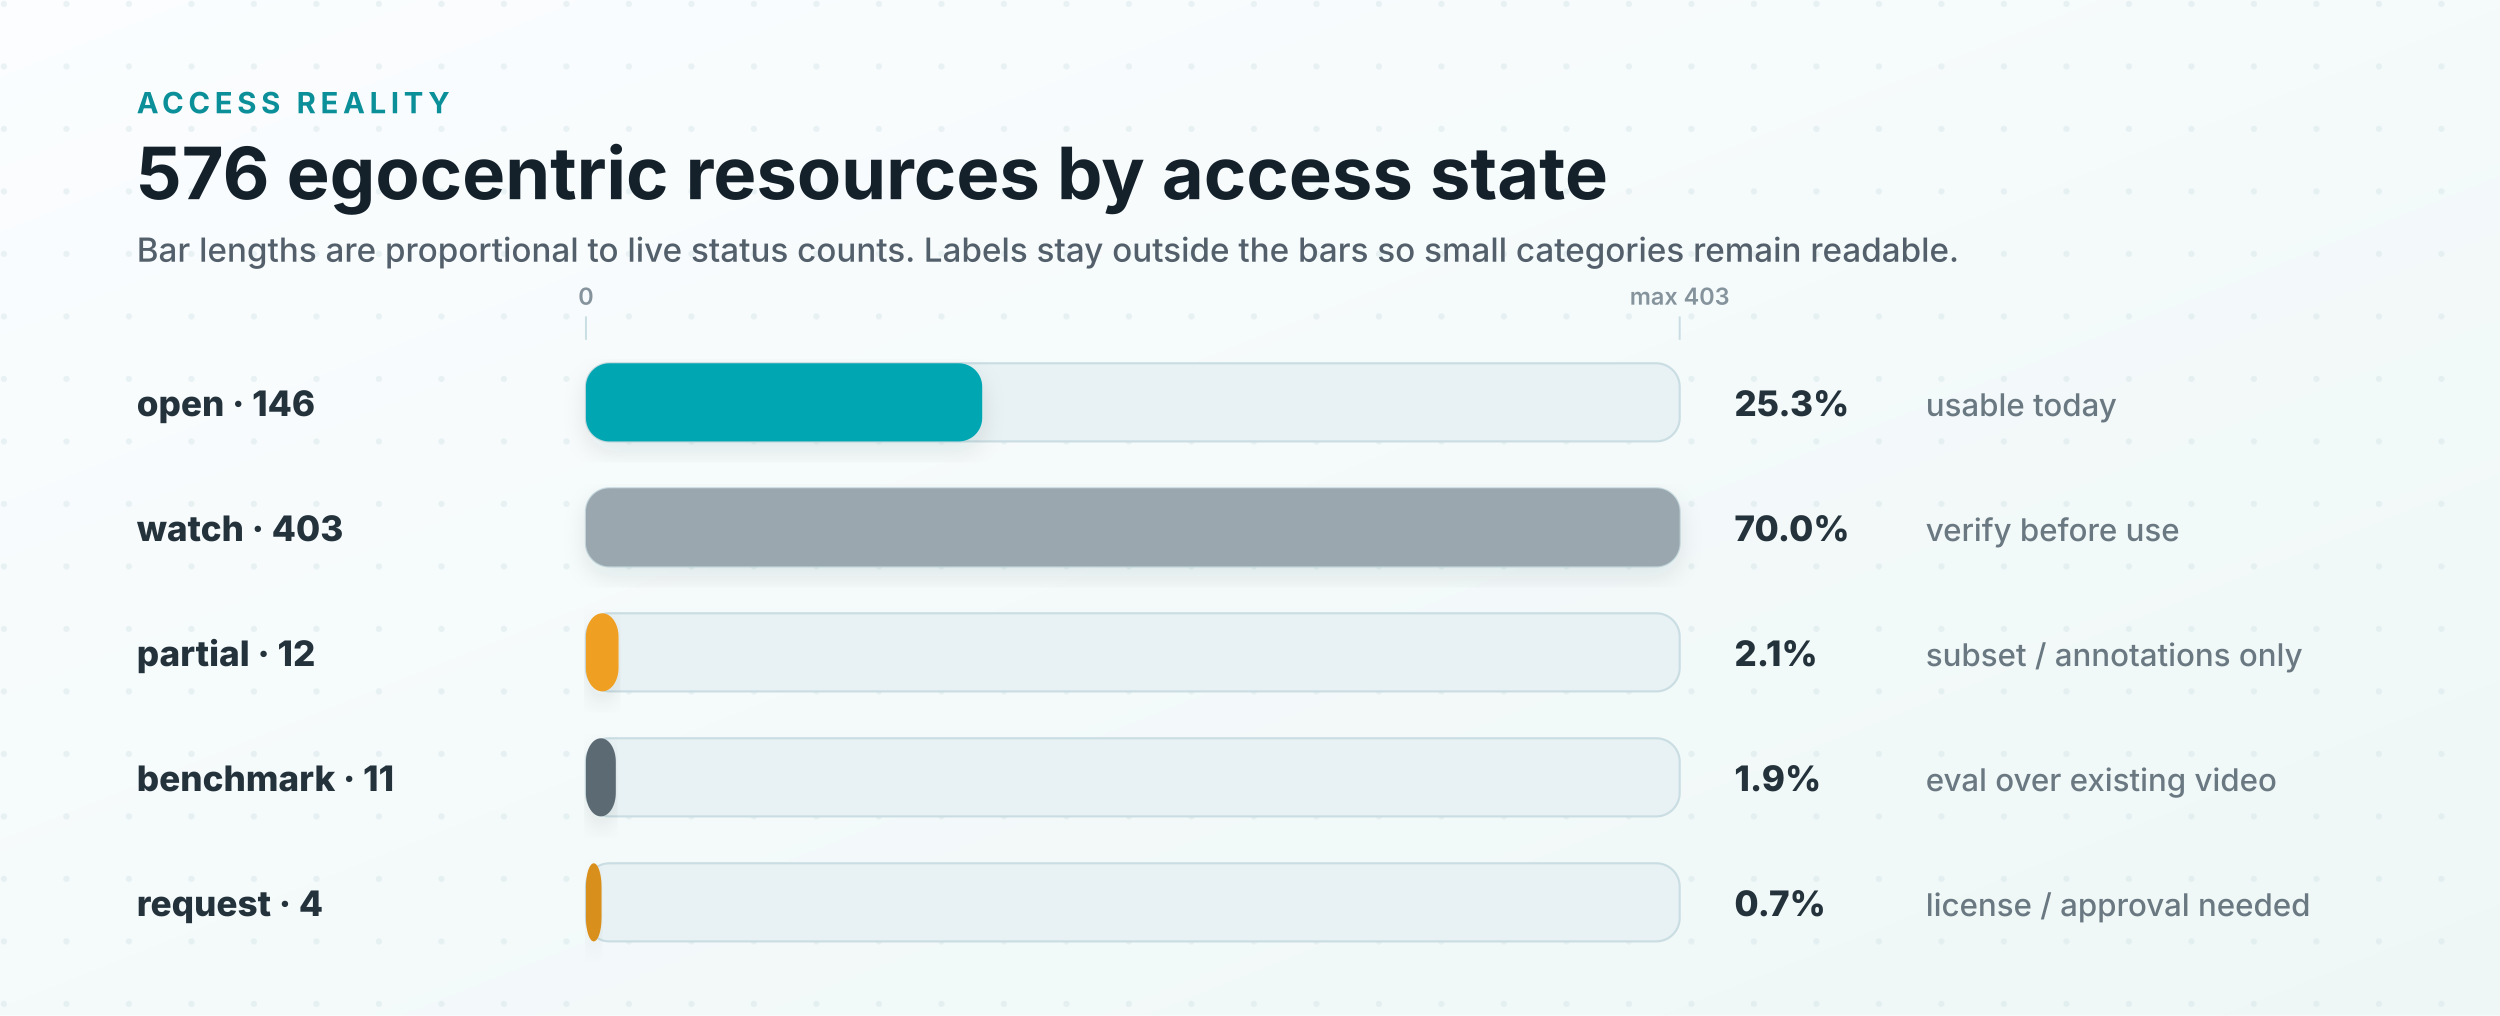
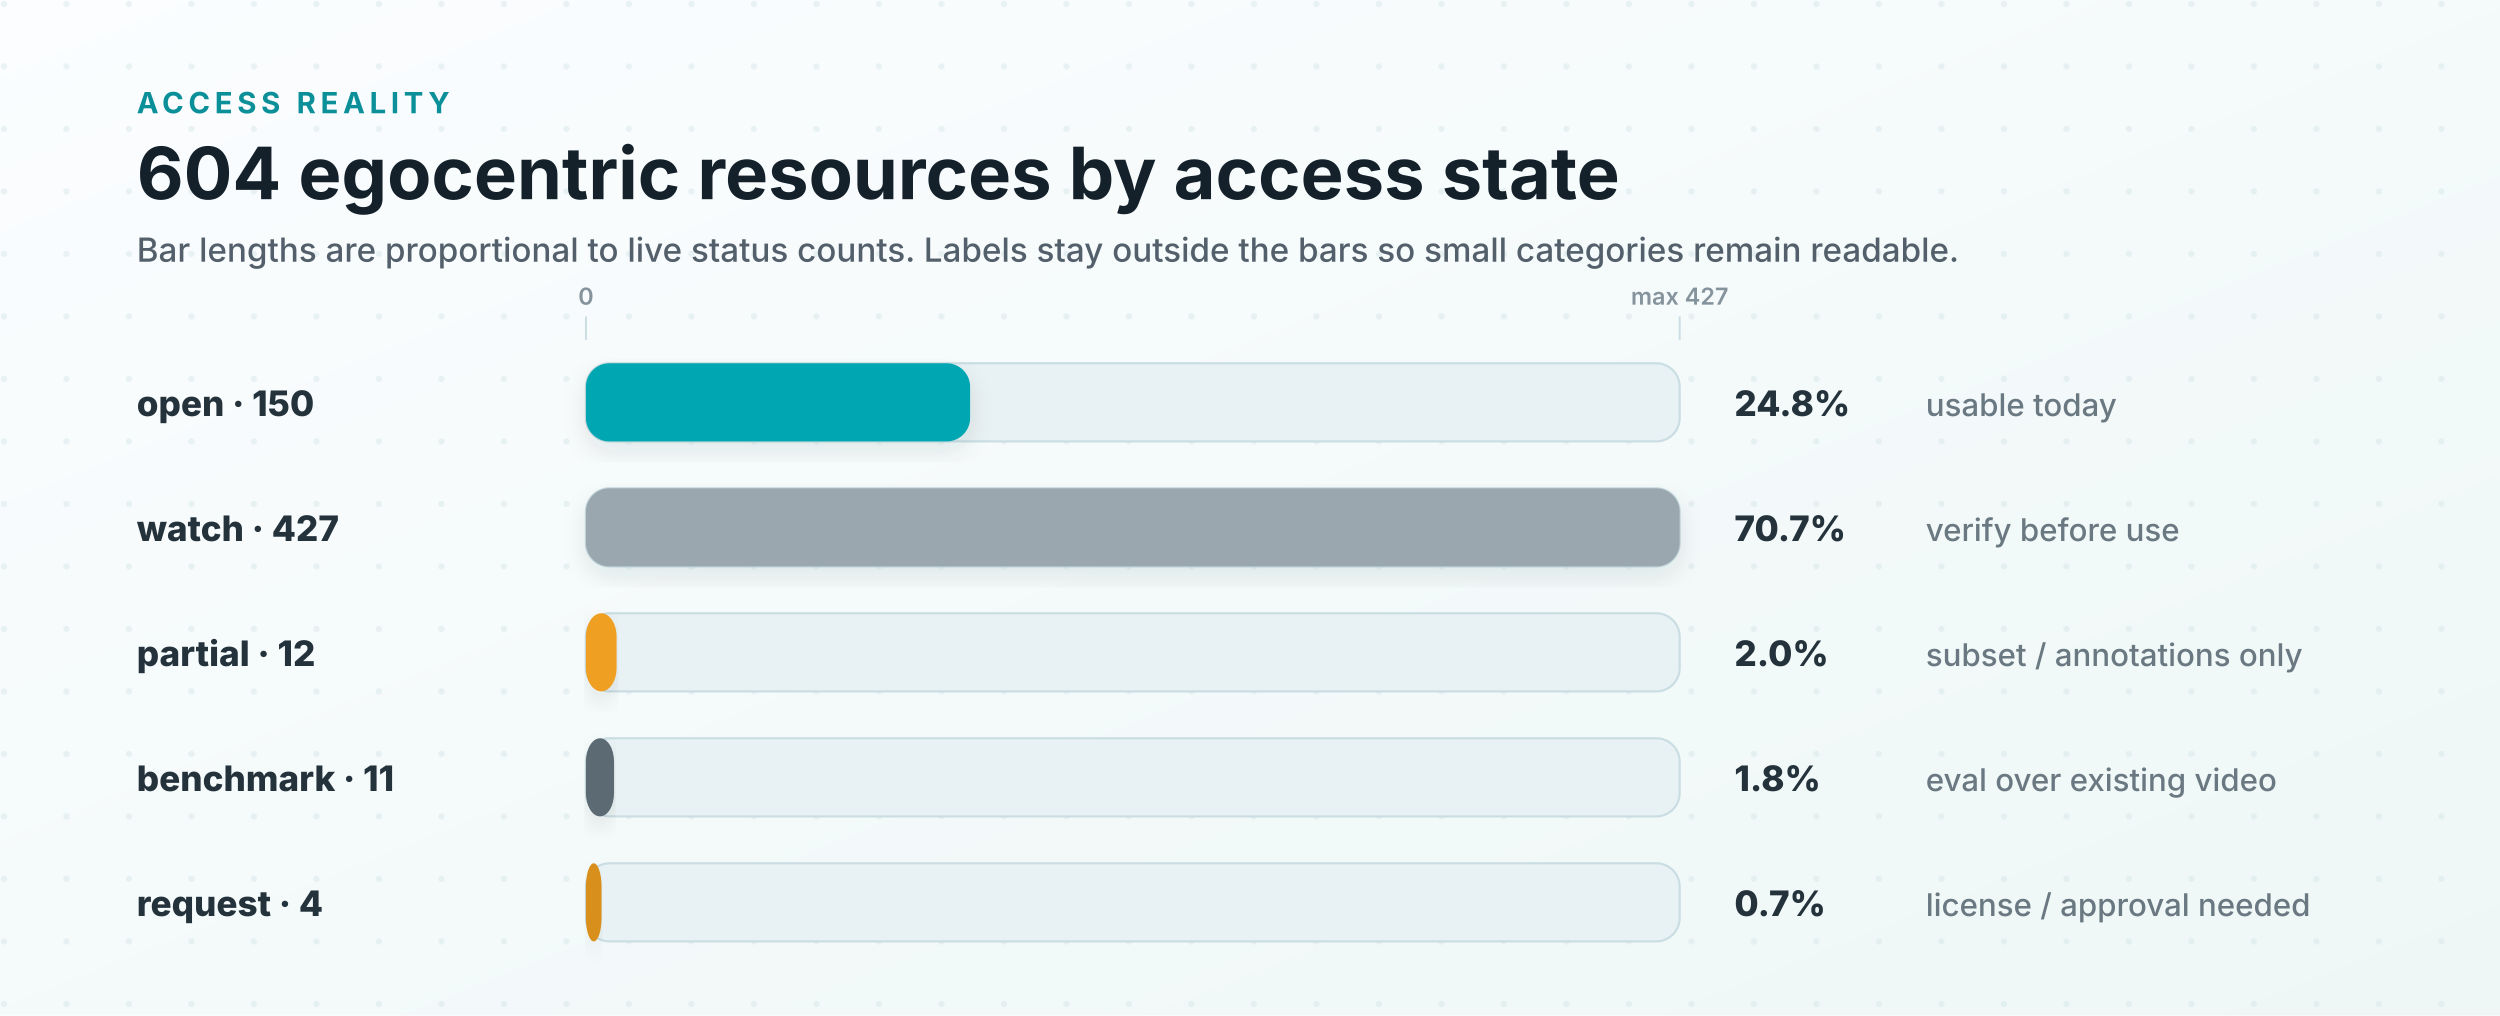
<svg xmlns="http://www.w3.org/2000/svg" viewBox="0 0 1280 520" role="img" aria-labelledby="title desc">
  <defs>
    <linearGradient id="bg" x1="0" x2="1" y1="0" y2="1">
      <stop offset="0" stop-color="#fbfdff" />
      <stop offset="1" stop-color="#eef7f6" />
    </linearGradient>
    <pattern id="dots" width="32" height="32" patternUnits="userSpaceOnUse">
      <circle cx="2" cy="2" r="1.6" fill="#cfe0e4" opacity="0.4" />
    </pattern>
    <filter id="shadow" x="-6%" y="-18%" width="112%" height="145%">
      <feDropShadow dx="0" dy="5" stdDeviation="6" flood-color="#0f2a33" flood-opacity="0.10" />
    </filter>
    <style>
      .ink { fill: #14212b; }
      .kicker { font: 700 15px system-ui, -apple-system, "Segoe UI", sans-serif; fill: #0b8f98; letter-spacing: .16em; }
      .title { font: 700 37px system-ui, -apple-system, "Segoe UI", sans-serif; }
      .subtitle { font: 500 17px system-ui, -apple-system, "Segoe UI", sans-serif; fill: #53606b; }
      .rowlabel { font: 760 18px system-ui, -apple-system, "Segoe UI", sans-serif; fill: #24323c; }
      .value { font: 760 18px system-ui, -apple-system, "Segoe UI", sans-serif; fill: #24323c; }
      .gloss { font: 520 16px system-ui, -apple-system, "Segoe UI", sans-serif; fill: #6a7882; }
      .rail { fill: #e8f1f3; stroke: #c9dde2; stroke-width: 1.1; }
      .fill { filter: url(#shadow); }
      .scale { font: 620 12px system-ui, -apple-system, "Segoe UI", sans-serif; fill: #85939c; }
      .tick { stroke: #c9dde2; stroke-width: 1; }
    </style>
  </defs>
  <rect width="1280" height="520" fill="url(#bg)" />
  <rect width="1280" height="520" fill="url(#dots)" />
  <text class="kicker" x="70" y="58">ACCESS REALITY</text>
-   <text class="title ink" x="70" y="102">576 egocentric resources by access state</text>
+   <text class="title ink" x="70" y="102">604 egocentric resources by access state</text>
  <text class="subtitle" x="70" y="134">Bar lengths are proportional to live status counts. Labels stay outside the bars so small categories remain readable.</text>
  <line class="tick" x1="300" y1="162" x2="300" y2="174" />
  <line class="tick" x1="860.0" y1="162" x2="860.0" y2="174" />
  <text class="scale" x="300" y="156" text-anchor="middle">0</text>
-   <text class="scale" x="860.0" y="156" text-anchor="middle">max 403</text>
+   <text class="scale" x="860.0" y="156" text-anchor="middle">max 427</text>
  <g>
-     <text class="rowlabel" x="70" y="213">open · 146</text>
+     <text class="rowlabel" x="70" y="213">open · 150</text>
    <rect class="rail" x="300" y="186" width="560" height="40" rx="12" />
-     <rect class="fill" x="300" y="186" width="202.9" height="40" rx="12" fill="#00a6b2" />
-     <text class="value" x="888.0" y="213">25.3%</text>
+     <rect class="fill" x="300" y="186" width="196.7" height="40" rx="12" fill="#00a6b2" />
+     <text class="value" x="888.0" y="213">24.8%</text>
    <text class="gloss" x="986.0" y="213">usable today</text>
  </g>
  <g>
-     <text class="rowlabel" x="70" y="277">watch · 403</text>
+     <text class="rowlabel" x="70" y="277">watch · 427</text>
    <rect class="rail" x="300" y="250" width="560" height="40" rx="12" />
    <rect class="fill" x="300" y="250" width="560" height="40" rx="12" fill="#9aa7af" />
-     <text class="value" x="888.0" y="277">70.0%</text>
+     <text class="value" x="888.0" y="277">70.7%</text>
    <text class="gloss" x="986.0" y="277">verify before use</text>
  </g>
  <g>
    <text class="rowlabel" x="70" y="341">partial · 12</text>
    <rect class="rail" x="300" y="314" width="560" height="40" rx="12" />
-     <rect class="fill" x="300" y="314" width="16.7" height="40" rx="12" fill="#ef9f24" />
-     <text class="value" x="888.0" y="341">2.1%</text>
+     <rect class="fill" x="300" y="314" width="15.7" height="40" rx="12" fill="#ef9f24" />
+     <text class="value" x="888.0" y="341">2.0%</text>
    <text class="gloss" x="986.0" y="341">subset / annotations only</text>
  </g>
  <g>
    <text class="rowlabel" x="70" y="405">benchmark · 11</text>
    <rect class="rail" x="300" y="378" width="560" height="40" rx="12" />
-     <rect class="fill" x="300" y="378" width="15.3" height="40" rx="12" fill="#5b6b73" />
-     <text class="value" x="888.0" y="405">1.9%</text>
+     <rect class="fill" x="300" y="378" width="14.4" height="40" rx="12" fill="#5b6b73" />
+     <text class="value" x="888.0" y="405">1.8%</text>
    <text class="gloss" x="986.0" y="405">eval over existing video</text>
  </g>
  <g>
    <text class="rowlabel" x="70" y="469">request · 4</text>
    <rect class="rail" x="300" y="442" width="560" height="40" rx="12" />
    <rect class="fill" x="300" y="442" width="8" height="40" rx="12" fill="#d98f1f" />
    <text class="value" x="888.0" y="469">0.7%</text>
    <text class="gloss" x="986.0" y="469">license / approval needed</text>
  </g>
</svg>
